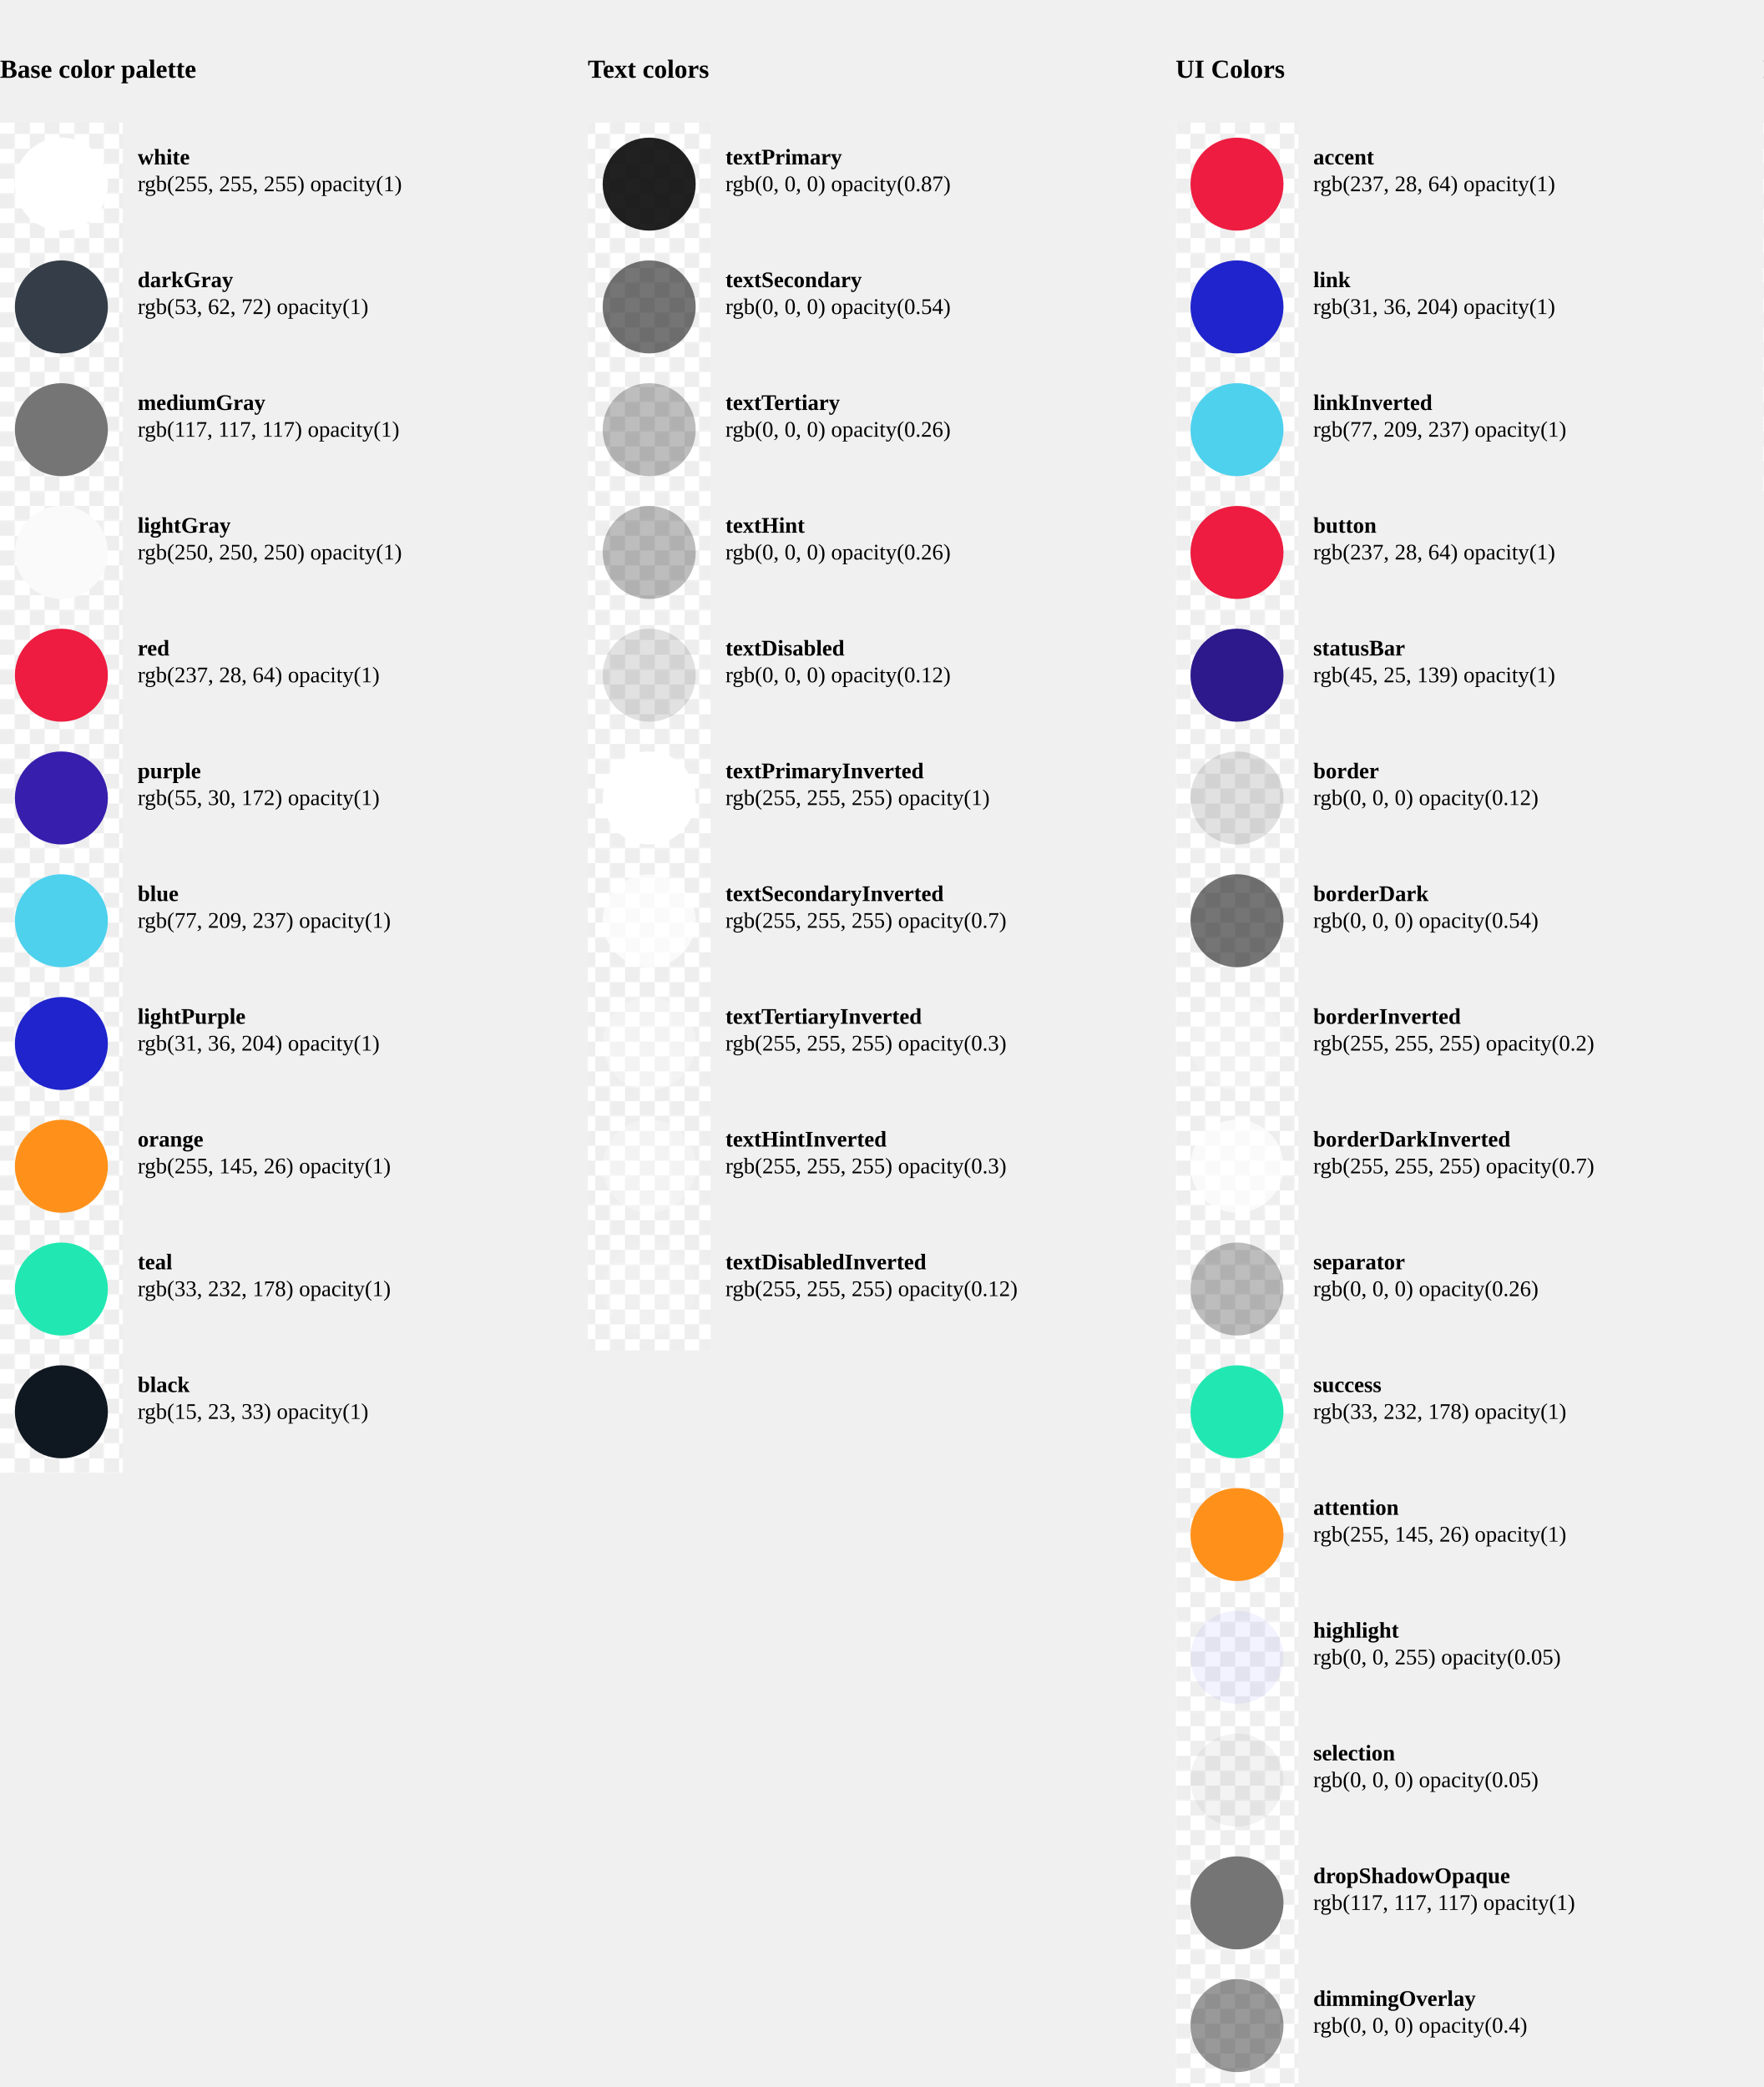
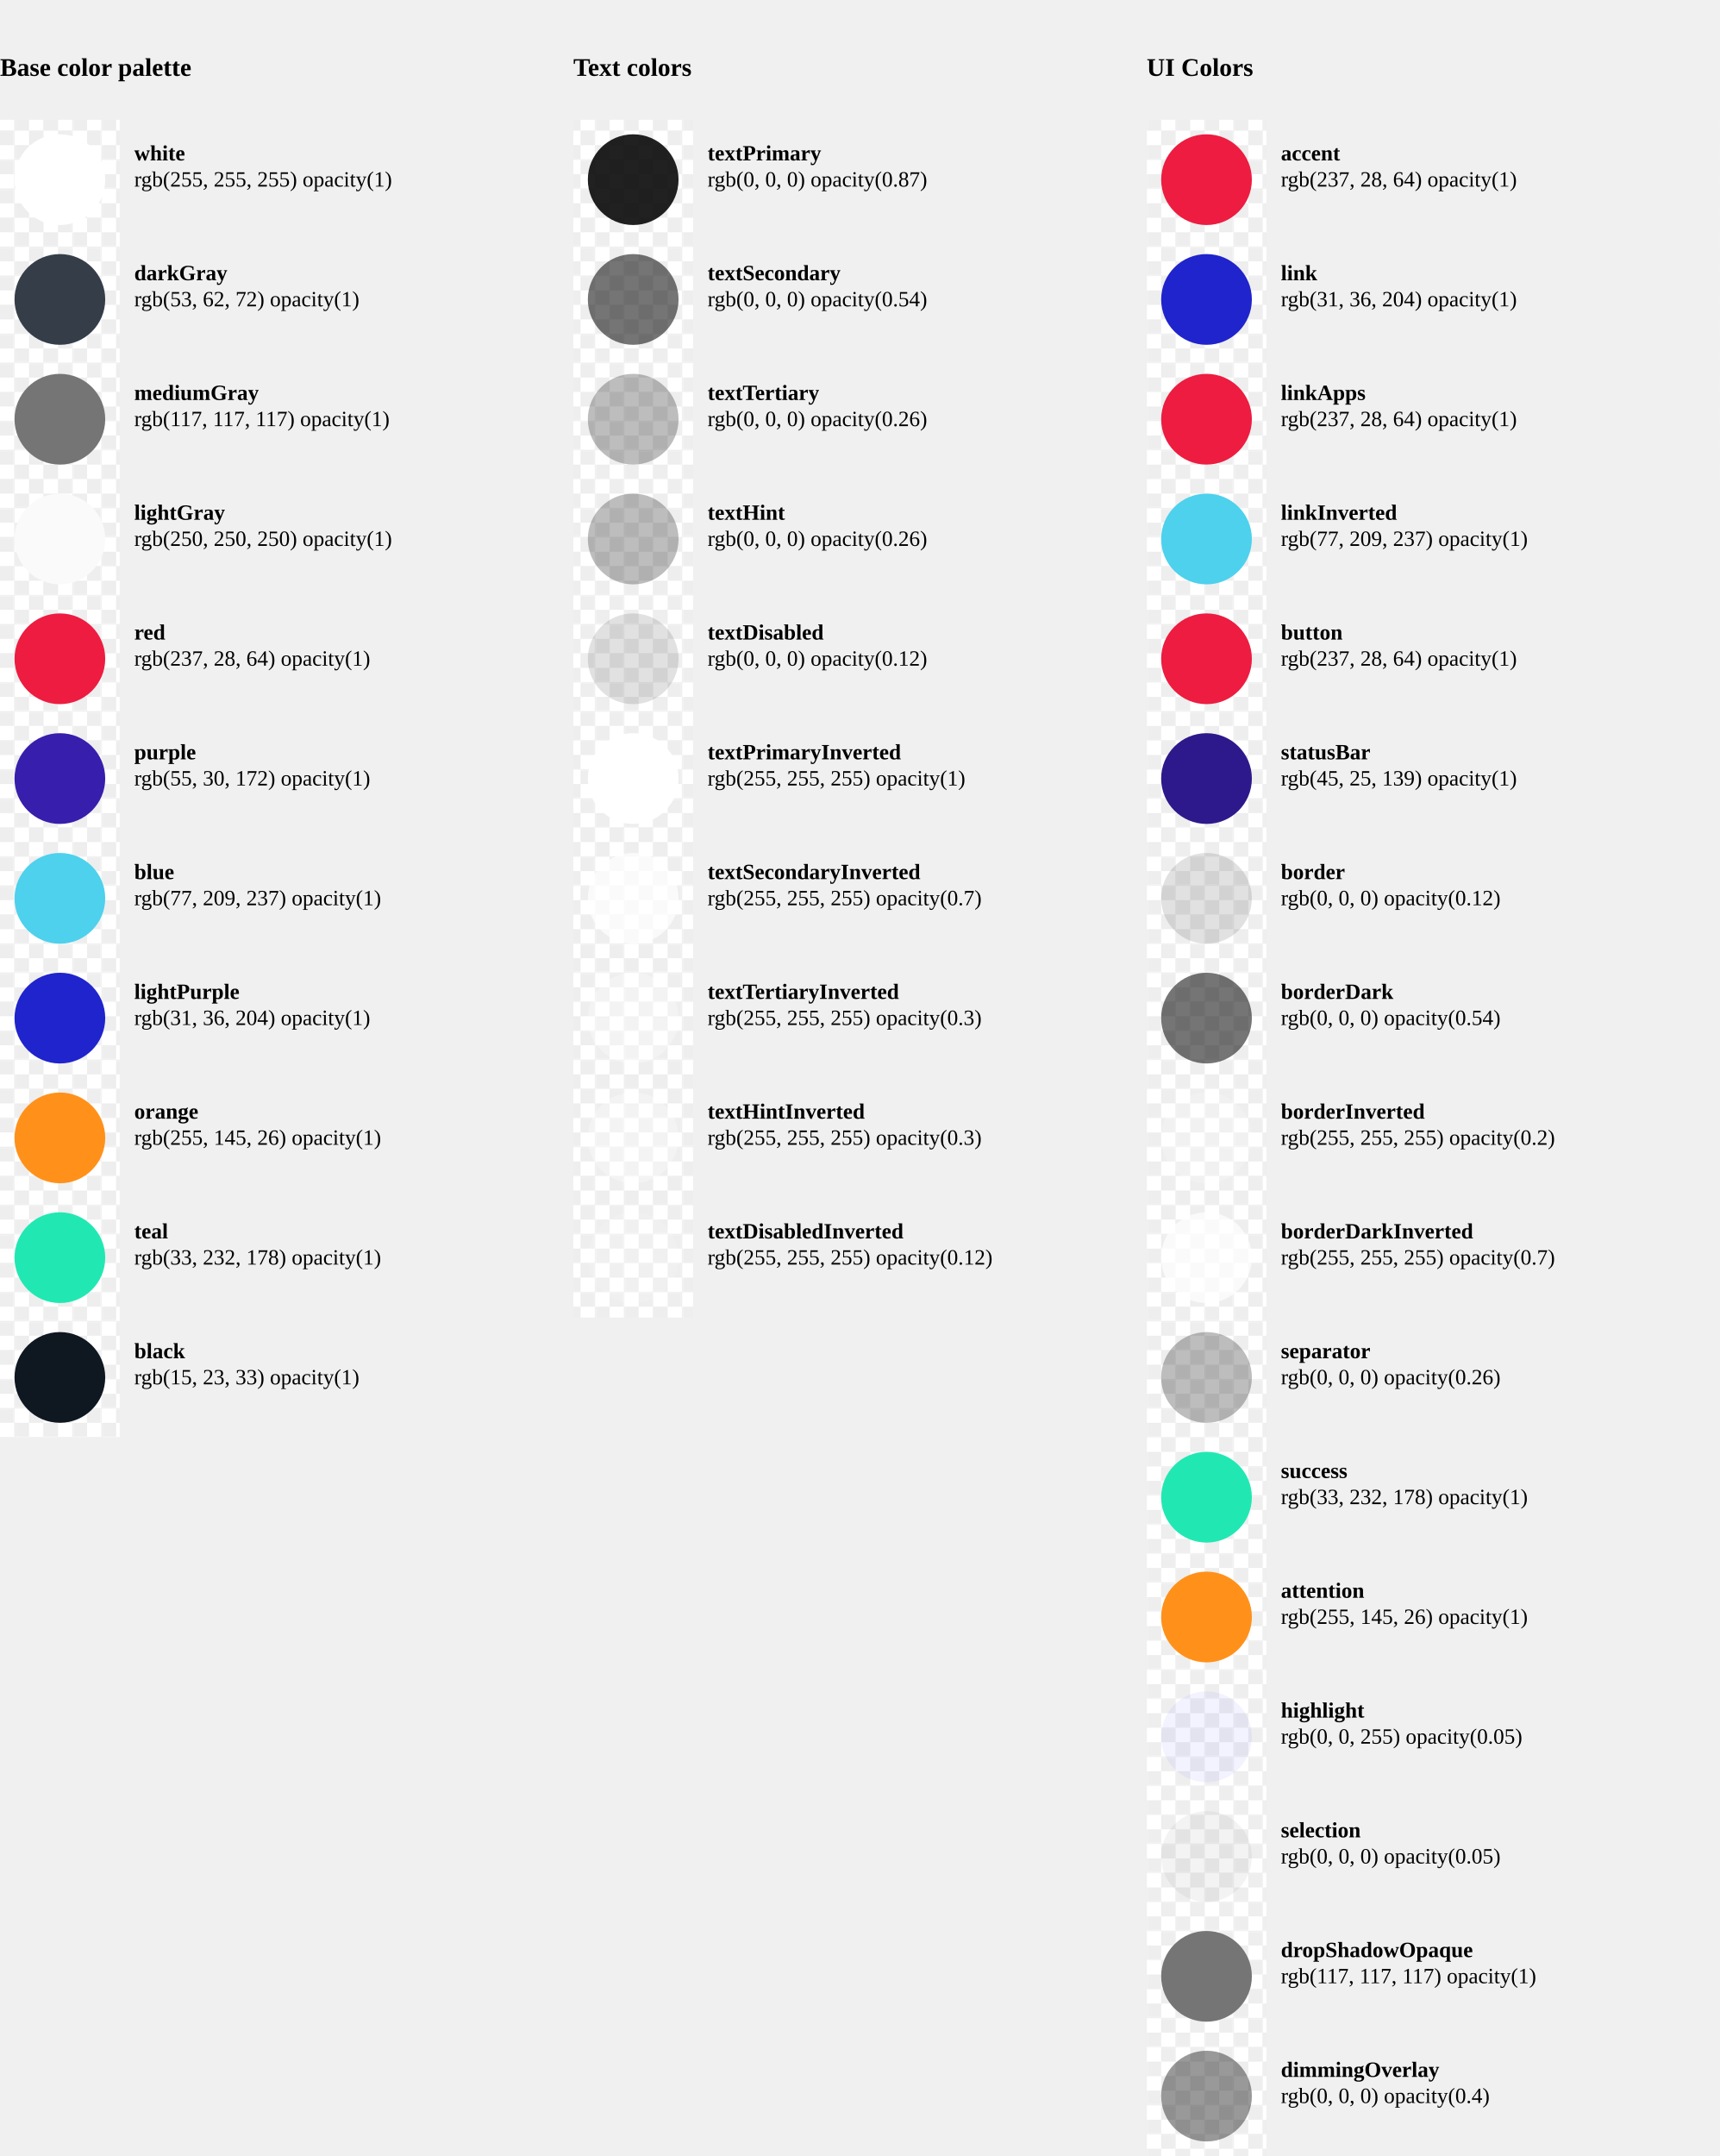
- <svg xmlns="http://www.w3.org/2000/svg" version="1.1" id="Meetup_Swatches" x="0px" y="0px" width="948" height="1122" viewBox="0 0 948 1122" xml:space="preserve">
+ <svg xmlns="http://www.w3.org/2000/svg" version="1.1" id="Meetup_Swatches" x="0px" y="0px" width="948" height="1188" viewBox="0 0 948 1188" xml:space="preserve">
  <defs>
    <pattern id="dark_grid" width="16" height="16" patternUnits="userSpaceOnUse">
      <rect fill="#111" x="0" y="0" width="8" height="8" />
      <rect fill="#222" x="8" y="0" width="8" height="8" />
      <rect fill="#222" x="0" y="8" width="8" height="8" />
      <rect fill="#111" x="8" y="8" width="8" height="8" />
    </pattern>
    <pattern id="light_grid" width="16" height="16" patternUnits="userSpaceOnUse">
      <rect fill="#fff" x="0" y="0" width="8" height="8" />
      <rect fill="#eee" x="8" y="0" width="8" height="8" />
      <rect fill="#eee" x="0" y="8" width="8" height="8" />
      <rect fill="#fff" x="8" y="8" width="8" height="8" />
    </pattern>
  </defs>
  <text x="0" y="25" font-size="14">
    <tspan x="0" dy="1.2em" font-weight="bold">Base color palette</tspan>
    <tspan x="0" dy="1.2em" />
  </text>
  <rect fill="url(#light_grid)" x="0" y="66" width="66" height="726" />
  <circle cx="33" cy="99" r="25" fill="rgb(255, 255, 255)" opacity="1" />
  <text x="74" y="74" font-size="12">
    <tspan x="74" dy="1.2em" font-weight="bold">white</tspan>
    <tspan x="74" dy="1.2em">rgb(255, 255, 255) opacity(1)</tspan>
  </text>
  <circle cx="33" cy="165" r="25" fill="rgb(53, 62, 72)" opacity="1" />
  <text x="74" y="140" font-size="12">
    <tspan x="74" dy="1.2em" font-weight="bold">darkGray</tspan>
    <tspan x="74" dy="1.2em">rgb(53, 62, 72) opacity(1)</tspan>
  </text>
  <circle cx="33" cy="231" r="25" fill="rgb(117, 117, 117)" opacity="1" />
  <text x="74" y="206" font-size="12">
    <tspan x="74" dy="1.2em" font-weight="bold">mediumGray</tspan>
    <tspan x="74" dy="1.2em">rgb(117, 117, 117) opacity(1)</tspan>
  </text>
  <circle cx="33" cy="297" r="25" fill="rgb(250, 250, 250)" opacity="1" />
  <text x="74" y="272" font-size="12">
    <tspan x="74" dy="1.2em" font-weight="bold">lightGray</tspan>
    <tspan x="74" dy="1.2em">rgb(250, 250, 250) opacity(1)</tspan>
  </text>
  <circle cx="33" cy="363" r="25" fill="rgb(237, 28, 64)" opacity="1" />
  <text x="74" y="338" font-size="12">
    <tspan x="74" dy="1.2em" font-weight="bold">red</tspan>
    <tspan x="74" dy="1.2em">rgb(237, 28, 64) opacity(1)</tspan>
  </text>
  <circle cx="33" cy="429" r="25" fill="rgb(55, 30, 172)" opacity="1" />
  <text x="74" y="404" font-size="12">
    <tspan x="74" dy="1.2em" font-weight="bold">purple</tspan>
    <tspan x="74" dy="1.2em">rgb(55, 30, 172) opacity(1)</tspan>
  </text>
  <circle cx="33" cy="495" r="25" fill="rgb(77, 209, 237)" opacity="1" />
  <text x="74" y="470" font-size="12">
    <tspan x="74" dy="1.2em" font-weight="bold">blue</tspan>
    <tspan x="74" dy="1.2em">rgb(77, 209, 237) opacity(1)</tspan>
  </text>
  <circle cx="33" cy="561" r="25" fill="rgb(31, 36, 204)" opacity="1" />
  <text x="74" y="536" font-size="12">
    <tspan x="74" dy="1.2em" font-weight="bold">lightPurple</tspan>
    <tspan x="74" dy="1.2em">rgb(31, 36, 204) opacity(1)</tspan>
  </text>
  <circle cx="33" cy="627" r="25" fill="rgb(255, 145, 26)" opacity="1" />
  <text x="74" y="602" font-size="12">
    <tspan x="74" dy="1.2em" font-weight="bold">orange</tspan>
    <tspan x="74" dy="1.2em">rgb(255, 145, 26) opacity(1)</tspan>
  </text>
  <circle cx="33" cy="693" r="25" fill="rgb(33, 232, 178)" opacity="1" />
  <text x="74" y="668" font-size="12">
    <tspan x="74" dy="1.2em" font-weight="bold">teal</tspan>
    <tspan x="74" dy="1.2em">rgb(33, 232, 178) opacity(1)</tspan>
  </text>
  <circle cx="33" cy="759" r="25" fill="rgb(15, 23, 33)" opacity="1" />
  <text x="74" y="734" font-size="12">
    <tspan x="74" dy="1.2em" font-weight="bold">black</tspan>
    <tspan x="74" dy="1.2em">rgb(15, 23, 33) opacity(1)</tspan>
  </text>
  <text x="316" y="25" font-size="14">
    <tspan x="316" dy="1.2em" font-weight="bold">Text colors</tspan>
    <tspan x="316" dy="1.2em" />
  </text>
  <rect fill="url(#light_grid)" x="316" y="66" width="66" height="660" />
  <circle cx="349" cy="99" r="25" fill="rgb(0, 0, 0)" opacity="0.87" />
  <text x="390" y="74" font-size="12">
    <tspan x="390" dy="1.2em" font-weight="bold">textPrimary</tspan>
    <tspan x="390" dy="1.2em">rgb(0, 0, 0) opacity(0.87)</tspan>
  </text>
  <circle cx="349" cy="165" r="25" fill="rgb(0, 0, 0)" opacity="0.54" />
  <text x="390" y="140" font-size="12">
    <tspan x="390" dy="1.2em" font-weight="bold">textSecondary</tspan>
    <tspan x="390" dy="1.2em">rgb(0, 0, 0) opacity(0.54)</tspan>
  </text>
  <circle cx="349" cy="231" r="25" fill="rgb(0, 0, 0)" opacity="0.26" />
  <text x="390" y="206" font-size="12">
    <tspan x="390" dy="1.2em" font-weight="bold">textTertiary</tspan>
    <tspan x="390" dy="1.2em">rgb(0, 0, 0) opacity(0.26)</tspan>
  </text>
  <circle cx="349" cy="297" r="25" fill="rgb(0, 0, 0)" opacity="0.26" />
  <text x="390" y="272" font-size="12">
    <tspan x="390" dy="1.2em" font-weight="bold">textHint</tspan>
    <tspan x="390" dy="1.2em">rgb(0, 0, 0) opacity(0.26)</tspan>
  </text>
  <circle cx="349" cy="363" r="25" fill="rgb(0, 0, 0)" opacity="0.12" />
  <text x="390" y="338" font-size="12">
    <tspan x="390" dy="1.2em" font-weight="bold">textDisabled</tspan>
    <tspan x="390" dy="1.2em">rgb(0, 0, 0) opacity(0.12)</tspan>
  </text>
  <circle cx="349" cy="429" r="25" fill="rgb(255, 255, 255)" opacity="1" />
  <text x="390" y="404" font-size="12">
    <tspan x="390" dy="1.2em" font-weight="bold">textPrimaryInverted</tspan>
    <tspan x="390" dy="1.2em">rgb(255, 255, 255) opacity(1)</tspan>
  </text>
  <circle cx="349" cy="495" r="25" fill="rgb(255, 255, 255)" opacity="0.7" />
  <text x="390" y="470" font-size="12">
    <tspan x="390" dy="1.2em" font-weight="bold">textSecondaryInverted</tspan>
    <tspan x="390" dy="1.2em">rgb(255, 255, 255) opacity(0.7)</tspan>
  </text>
  <circle cx="349" cy="561" r="25" fill="rgb(255, 255, 255)" opacity="0.3" />
  <text x="390" y="536" font-size="12">
    <tspan x="390" dy="1.2em" font-weight="bold">textTertiaryInverted</tspan>
    <tspan x="390" dy="1.2em">rgb(255, 255, 255) opacity(0.3)</tspan>
  </text>
  <circle cx="349" cy="627" r="25" fill="rgb(255, 255, 255)" opacity="0.3" />
  <text x="390" y="602" font-size="12">
    <tspan x="390" dy="1.2em" font-weight="bold">textHintInverted</tspan>
    <tspan x="390" dy="1.2em">rgb(255, 255, 255) opacity(0.3)</tspan>
  </text>
  <circle cx="349" cy="693" r="25" fill="rgb(255, 255, 255)" opacity="0.12" />
  <text x="390" y="668" font-size="12">
    <tspan x="390" dy="1.2em" font-weight="bold">textDisabledInverted</tspan>
    <tspan x="390" dy="1.2em">rgb(255, 255, 255) opacity(0.12)</tspan>
  </text>
  <text x="632" y="25" font-size="14">
    <tspan x="632" dy="1.2em" font-weight="bold">UI Colors</tspan>
    <tspan x="632" dy="1.2em" />
  </text>
-   <rect fill="url(#light_grid)" x="632" y="66" width="66" height="1056" />
+   <rect fill="url(#light_grid)" x="632" y="66" width="66" height="1122" />
  <circle cx="665" cy="99" r="25" fill="rgb(237, 28, 64)" opacity="1" />
  <text x="706" y="74" font-size="12">
    <tspan x="706" dy="1.2em" font-weight="bold">accent</tspan>
    <tspan x="706" dy="1.2em">rgb(237, 28, 64) opacity(1)</tspan>
  </text>
  <circle cx="665" cy="165" r="25" fill="rgb(31, 36, 204)" opacity="1" />
  <text x="706" y="140" font-size="12">
    <tspan x="706" dy="1.2em" font-weight="bold">link</tspan>
    <tspan x="706" dy="1.2em">rgb(31, 36, 204) opacity(1)</tspan>
  </text>
-   <circle cx="665" cy="231" r="25" fill="rgb(77, 209, 237)" opacity="1" />
+   <circle cx="665" cy="231" r="25" fill="rgb(237, 28, 64)" opacity="1" />
  <text x="706" y="206" font-size="12">
+     <tspan x="706" dy="1.2em" font-weight="bold">linkApps</tspan>
+     <tspan x="706" dy="1.2em">rgb(237, 28, 64) opacity(1)</tspan>
+   </text>
+   <circle cx="665" cy="297" r="25" fill="rgb(77, 209, 237)" opacity="1" />
+   <text x="706" y="272" font-size="12">
    <tspan x="706" dy="1.2em" font-weight="bold">linkInverted</tspan>
    <tspan x="706" dy="1.2em">rgb(77, 209, 237) opacity(1)</tspan>
  </text>
-   <circle cx="665" cy="297" r="25" fill="rgb(237, 28, 64)" opacity="1" />
-   <text x="706" y="272" font-size="12">
+   <circle cx="665" cy="363" r="25" fill="rgb(237, 28, 64)" opacity="1" />
+   <text x="706" y="338" font-size="12">
    <tspan x="706" dy="1.2em" font-weight="bold">button</tspan>
    <tspan x="706" dy="1.2em">rgb(237, 28, 64) opacity(1)</tspan>
  </text>
-   <circle cx="665" cy="363" r="25" fill="rgb(45, 25, 139)" opacity="1" />
-   <text x="706" y="338" font-size="12">
+   <circle cx="665" cy="429" r="25" fill="rgb(45, 25, 139)" opacity="1" />
+   <text x="706" y="404" font-size="12">
    <tspan x="706" dy="1.2em" font-weight="bold">statusBar</tspan>
    <tspan x="706" dy="1.2em">rgb(45, 25, 139) opacity(1)</tspan>
  </text>
-   <circle cx="665" cy="429" r="25" fill="rgb(0, 0, 0)" opacity="0.12" />
-   <text x="706" y="404" font-size="12">
+   <circle cx="665" cy="495" r="25" fill="rgb(0, 0, 0)" opacity="0.12" />
+   <text x="706" y="470" font-size="12">
    <tspan x="706" dy="1.2em" font-weight="bold">border</tspan>
    <tspan x="706" dy="1.2em">rgb(0, 0, 0) opacity(0.12)</tspan>
  </text>
-   <circle cx="665" cy="495" r="25" fill="rgb(0, 0, 0)" opacity="0.54" />
-   <text x="706" y="470" font-size="12">
+   <circle cx="665" cy="561" r="25" fill="rgb(0, 0, 0)" opacity="0.54" />
+   <text x="706" y="536" font-size="12">
    <tspan x="706" dy="1.2em" font-weight="bold">borderDark</tspan>
    <tspan x="706" dy="1.2em">rgb(0, 0, 0) opacity(0.54)</tspan>
  </text>
-   <circle cx="665" cy="561" r="25" fill="rgb(255, 255, 255)" opacity="0.2" />
-   <text x="706" y="536" font-size="12">
+   <circle cx="665" cy="627" r="25" fill="rgb(255, 255, 255)" opacity="0.2" />
+   <text x="706" y="602" font-size="12">
    <tspan x="706" dy="1.2em" font-weight="bold">borderInverted</tspan>
    <tspan x="706" dy="1.2em">rgb(255, 255, 255) opacity(0.2)</tspan>
  </text>
-   <circle cx="665" cy="627" r="25" fill="rgb(255, 255, 255)" opacity="0.7" />
-   <text x="706" y="602" font-size="12">
+   <circle cx="665" cy="693" r="25" fill="rgb(255, 255, 255)" opacity="0.7" />
+   <text x="706" y="668" font-size="12">
    <tspan x="706" dy="1.2em" font-weight="bold">borderDarkInverted</tspan>
    <tspan x="706" dy="1.2em">rgb(255, 255, 255) opacity(0.7)</tspan>
  </text>
-   <circle cx="665" cy="693" r="25" fill="rgb(0, 0, 0)" opacity="0.26" />
-   <text x="706" y="668" font-size="12">
+   <circle cx="665" cy="759" r="25" fill="rgb(0, 0, 0)" opacity="0.26" />
+   <text x="706" y="734" font-size="12">
    <tspan x="706" dy="1.2em" font-weight="bold">separator</tspan>
    <tspan x="706" dy="1.2em">rgb(0, 0, 0) opacity(0.26)</tspan>
  </text>
-   <circle cx="665" cy="759" r="25" fill="rgb(33, 232, 178)" opacity="1" />
-   <text x="706" y="734" font-size="12">
+   <circle cx="665" cy="825" r="25" fill="rgb(33, 232, 178)" opacity="1" />
+   <text x="706" y="800" font-size="12">
    <tspan x="706" dy="1.2em" font-weight="bold">success</tspan>
    <tspan x="706" dy="1.2em">rgb(33, 232, 178) opacity(1)</tspan>
  </text>
-   <circle cx="665" cy="825" r="25" fill="rgb(255, 145, 26)" opacity="1" />
-   <text x="706" y="800" font-size="12">
+   <circle cx="665" cy="891" r="25" fill="rgb(255, 145, 26)" opacity="1" />
+   <text x="706" y="866" font-size="12">
    <tspan x="706" dy="1.2em" font-weight="bold">attention</tspan>
    <tspan x="706" dy="1.2em">rgb(255, 145, 26) opacity(1)</tspan>
  </text>
-   <circle cx="665" cy="891" r="25" fill="rgb(0, 0, 255)" opacity="0.05" />
-   <text x="706" y="866" font-size="12">
+   <circle cx="665" cy="957" r="25" fill="rgb(0, 0, 255)" opacity="0.05" />
+   <text x="706" y="932" font-size="12">
    <tspan x="706" dy="1.2em" font-weight="bold">highlight</tspan>
    <tspan x="706" dy="1.2em">rgb(0, 0, 255) opacity(0.05)</tspan>
  </text>
-   <circle cx="665" cy="957" r="25" fill="rgb(0, 0, 0)" opacity="0.05" />
-   <text x="706" y="932" font-size="12">
+   <circle cx="665" cy="1023" r="25" fill="rgb(0, 0, 0)" opacity="0.05" />
+   <text x="706" y="998" font-size="12">
    <tspan x="706" dy="1.2em" font-weight="bold">selection</tspan>
    <tspan x="706" dy="1.2em">rgb(0, 0, 0) opacity(0.05)</tspan>
  </text>
-   <circle cx="665" cy="1023" r="25" fill="rgb(117, 117, 117)" opacity="1" />
-   <text x="706" y="998" font-size="12">
+   <circle cx="665" cy="1089" r="25" fill="rgb(117, 117, 117)" opacity="1" />
+   <text x="706" y="1064" font-size="12">
    <tspan x="706" dy="1.2em" font-weight="bold">dropShadowOpaque</tspan>
    <tspan x="706" dy="1.2em">rgb(117, 117, 117) opacity(1)</tspan>
  </text>
-   <circle cx="665" cy="1089" r="25" fill="rgb(0, 0, 0)" opacity="0.4" />
-   <text x="706" y="1064" font-size="12">
+   <circle cx="665" cy="1155" r="25" fill="rgb(0, 0, 0)" opacity="0.4" />
+   <text x="706" y="1130" font-size="12">
    <tspan x="706" dy="1.2em" font-weight="bold">dimmingOverlay</tspan>
    <tspan x="706" dy="1.2em">rgb(0, 0, 0) opacity(0.4)</tspan>
  </text>
  <text x="948" y="25" font-size="14">
    <tspan x="948" dy="1.2em" font-weight="bold">Background colors</tspan>
    <tspan x="948" dy="1.2em" />
  </text>
  <rect fill="url(#light_grid)" x="948" y="66" width="66" height="198" />
  <circle cx="981" cy="99" r="25" fill="rgb(255, 255, 255)" opacity="1" />
  <text x="1022" y="74" font-size="12">
    <tspan x="1022" dy="1.2em" font-weight="bold">contentBG</tspan>
    <tspan x="1022" dy="1.2em">rgb(255, 255, 255) opacity(1)</tspan>
  </text>
  <circle cx="981" cy="165" r="25" fill="rgb(15, 23, 33)" opacity="1" />
  <text x="1022" y="140" font-size="12">
    <tspan x="1022" dy="1.2em" font-weight="bold">contentBGInverted</tspan>
    <tspan x="1022" dy="1.2em">rgb(15, 23, 33) opacity(1)</tspan>
  </text>
  <circle cx="981" cy="231" r="25" fill="rgb(250, 250, 250)" opacity="1" />
  <text x="1022" y="206" font-size="12">
    <tspan x="1022" dy="1.2em" font-weight="bold">collectionBG</tspan>
    <tspan x="1022" dy="1.2em">rgb(250, 250, 250) opacity(1)</tspan>
  </text>
</svg>
